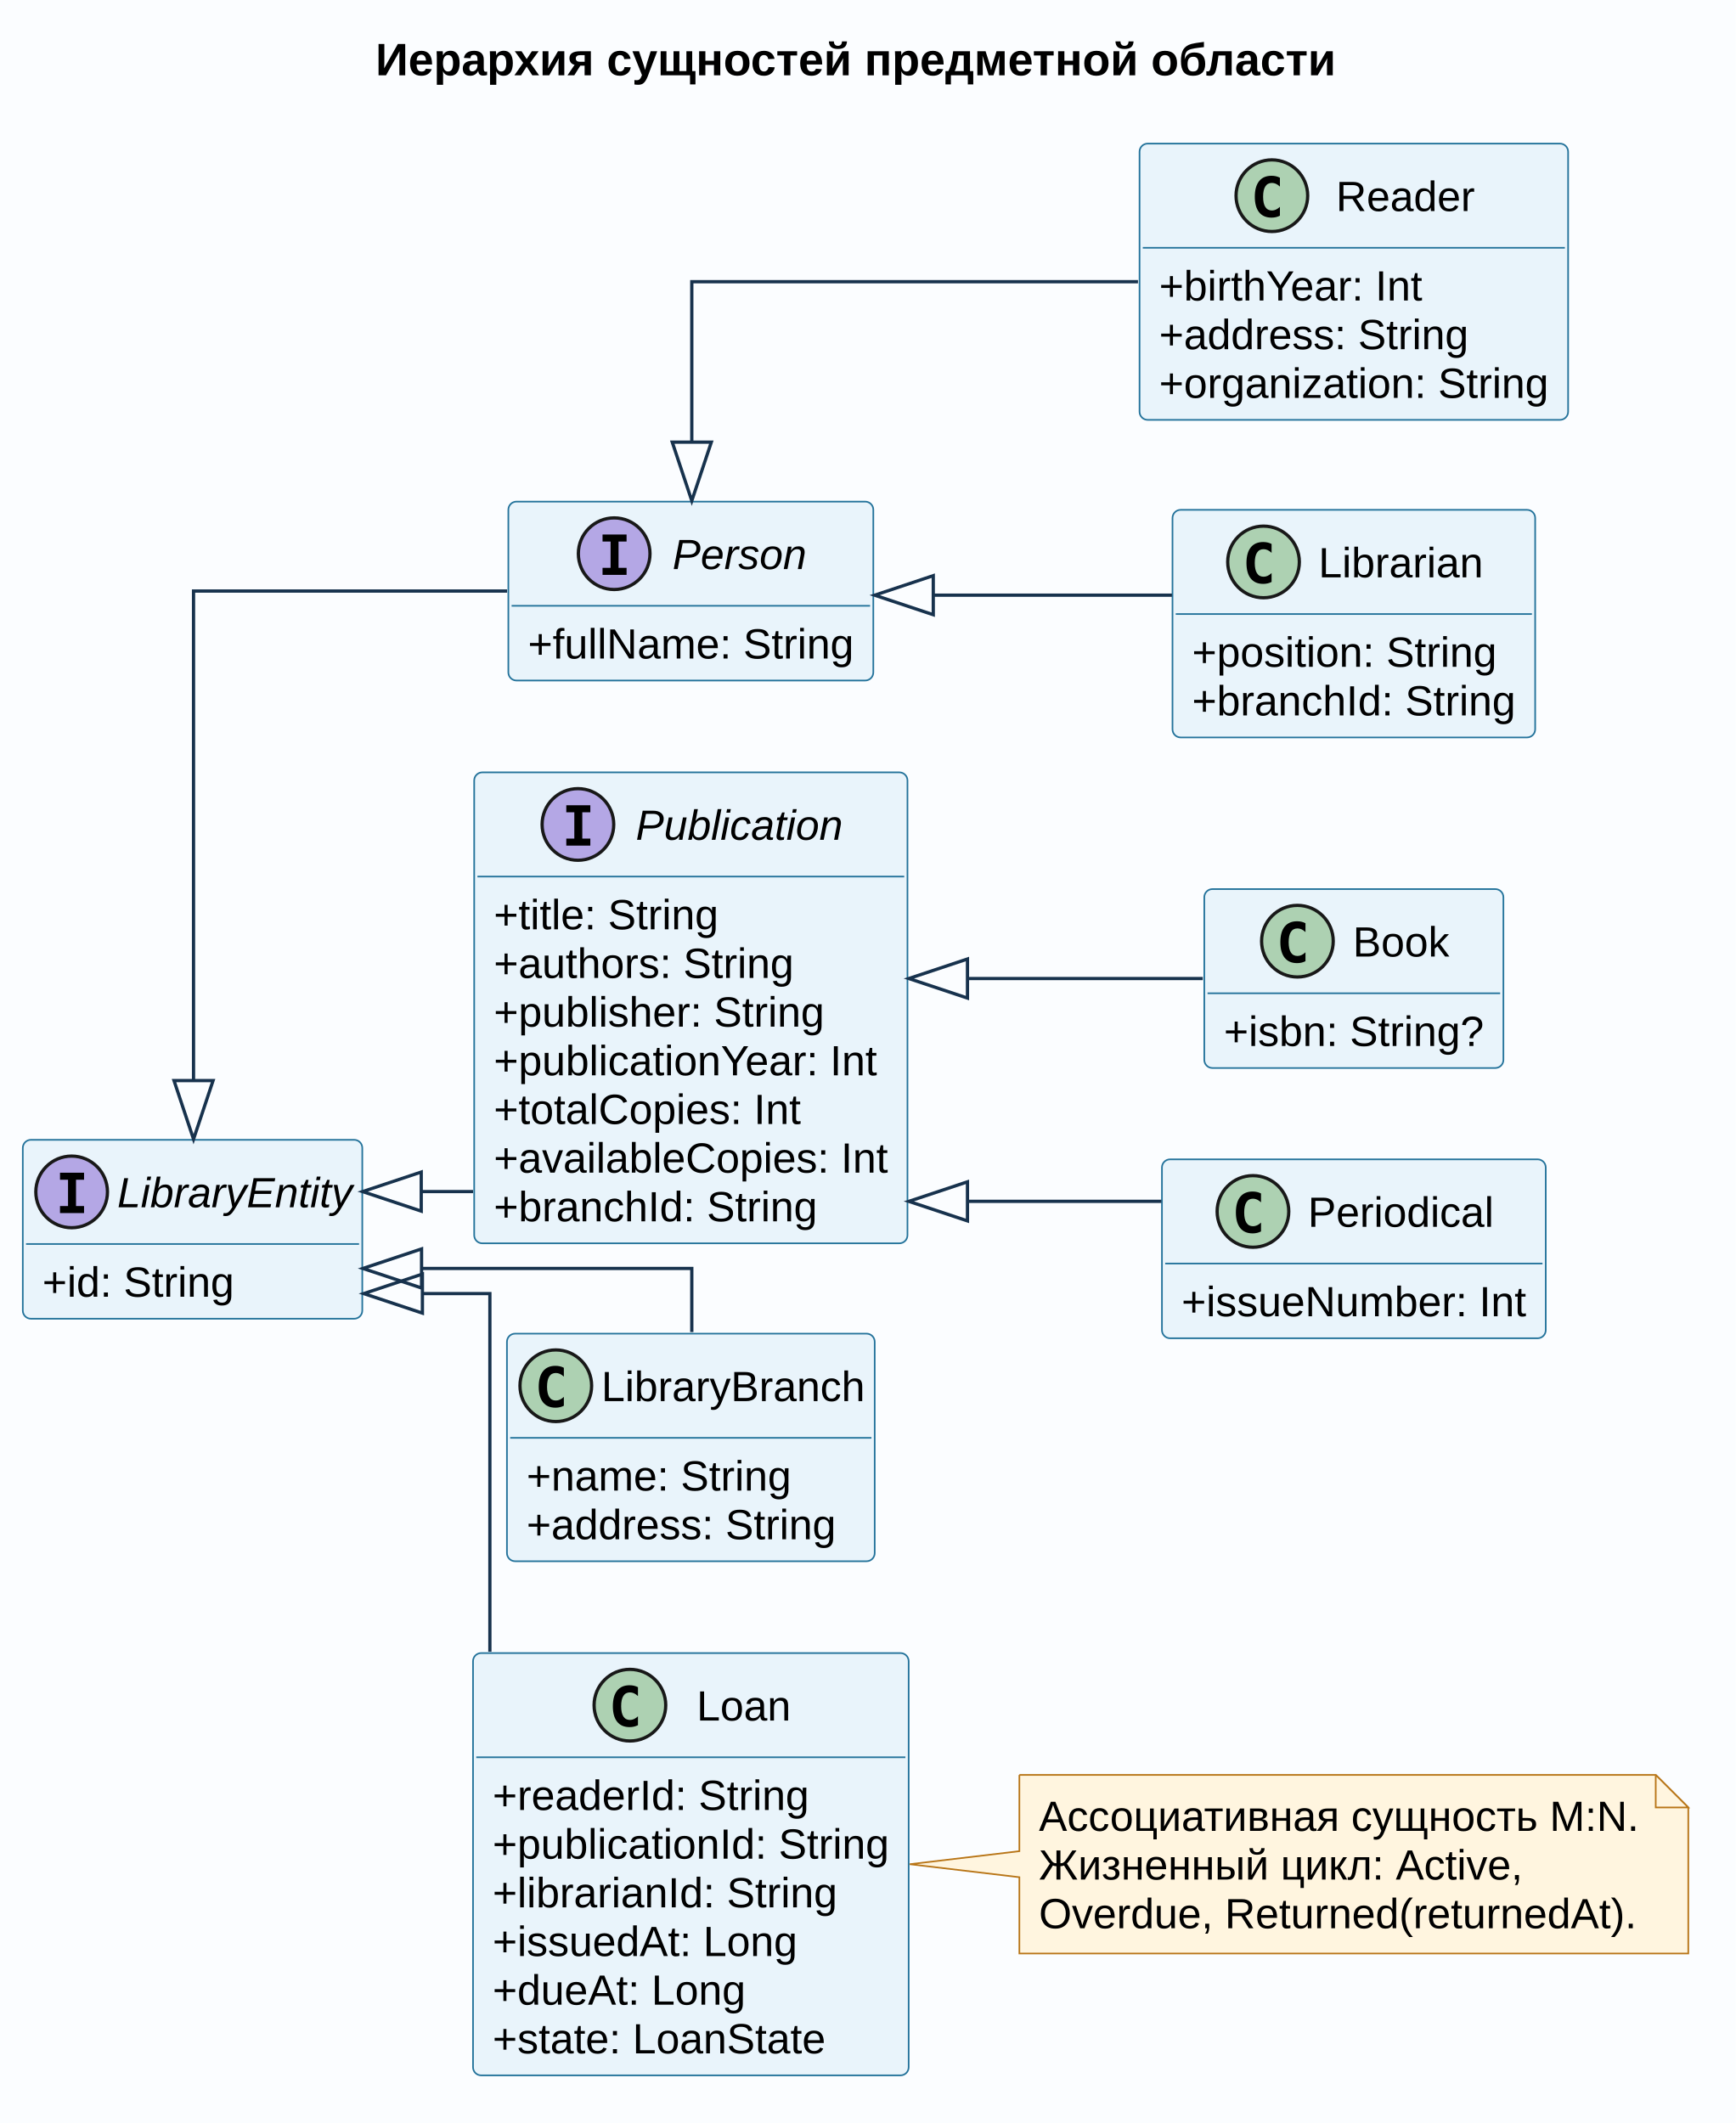
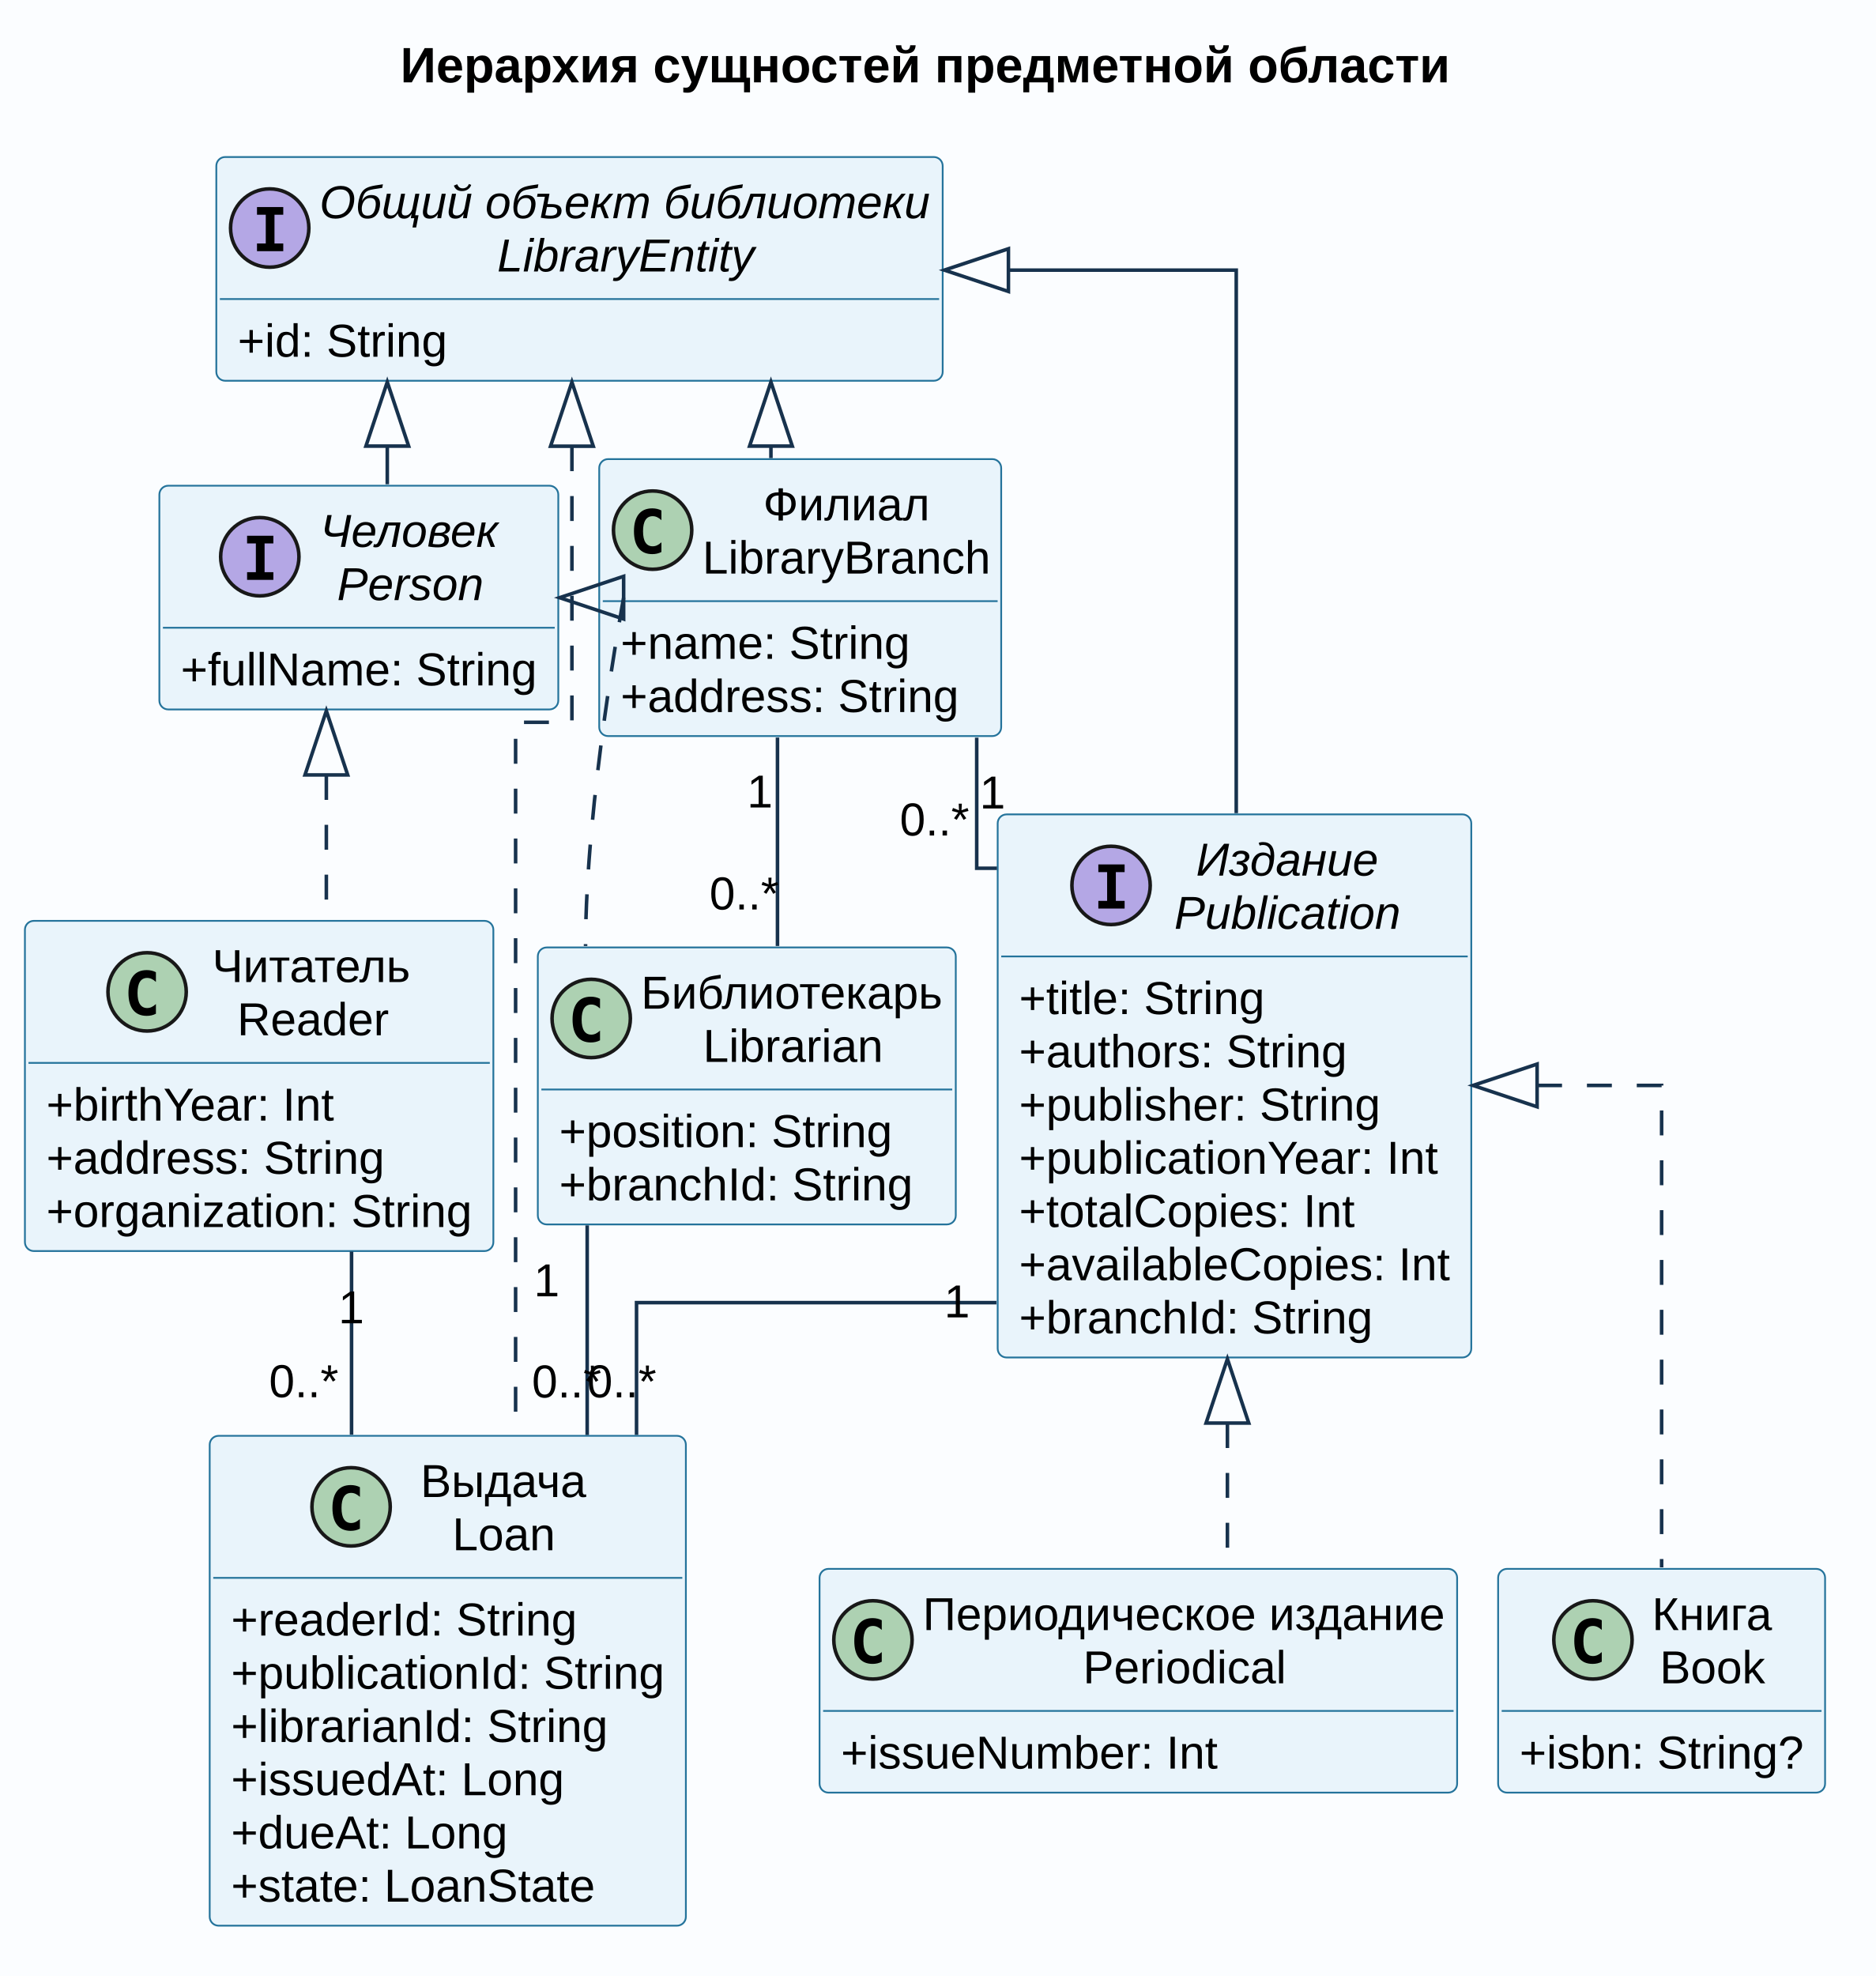
- <svg xmlns="http://www.w3.org/2000/svg" version="1.1" data-diagram-type="CLASS" style="width:533px;height:652px;background:#FBFDFF;" width="533px" height="652px" viewBox="0 0 533 652" zoomAndPan="magnify" preserveAspectRatio="none" contentStyleType="text/css">
+ <svg xmlns="http://www.w3.org/2000/svg" version="1.1" data-diagram-type="CLASS" style="width:527px;height:555px;background:#FBFDFF;" width="527px" height="555px" viewBox="0 0 527 555" zoomAndPan="magnify" preserveAspectRatio="none" contentStyleType="text/css">
  <defs />
  <g font-family="sans-serif" lengthAdjust="spacing">
-     <rect x="0" y="0" width="533" height="652" fill="#FBFDFF" style="stroke:none;" />
+     <rect x="0" y="0" width="527" height="555" fill="#FBFDFF" style="stroke:none;" />
    <g class="title" data-source-line="21">
-       <text x="115.304" y="23.132" fill="#000" font-size="14" textLength="295.818" font-weight="700" font-family="Arial">Иерархия сущностей предметной области</text>
+       <text x="112.453" y="23.132" fill="#000" font-size="14" textLength="295.818" font-weight="700" font-family="Arial">Иерархия сущностей предметной области</text>
    </g>
    <g class="entity" data-qualified-name="LibraryEntity" id="ent0001" data-source-line="23">
-       <rect x="7" y="350.049" width="104.249" height="54.949" fill="#E9F4FB" style="stroke:#24739B;stroke-width:0.5;" rx="2.5" ry="2.5" />
-       <ellipse cx="22" cy="366.049" rx="11" ry="11" fill="#B4A7E5" style="stroke:#181818;stroke-width:1;" />
-       <path d="M18.428,362.314 L18.428,360.156 L25.807,360.156 L25.807,362.314 L23.342,362.314 L23.342,370.39 L25.807,370.39 L25.807,372.549 L18.428,372.549 L18.428,370.39 L20.893,370.39 L20.893,362.314 Z " fill="#000" />
-       <text x="36" y="370.768" fill="#000" font-size="13" textLength="72.249" font-style="italic" font-family="Arial">LibraryEntity</text>
-       <line x1="8" y1="382.049" x2="110.249" y2="382.049" style="stroke:#24739B;stroke-width:0.5;" />
-       <text x="13" y="398.242" fill="#000" font-size="13" textLength="58.894" font-family="Arial">+id: String</text>
+       <rect x="60.77" y="44.099" width="204.06" height="62.846" fill="#E9F4FB" style="stroke:#24739B;stroke-width:0.5;" rx="2.5" ry="2.5" />
+       <ellipse cx="75.77" cy="64.047" rx="11" ry="11" fill="#B4A7E5" style="stroke:#181818;stroke-width:1;" />
+       <path d="M72.198,60.313 L72.198,58.154 L79.577,58.154 L79.577,60.313 L77.112,60.313 L77.112,68.389 L79.577,68.389 L79.577,70.547 L72.198,70.547 L72.198,68.389 L74.663,68.389 L74.663,60.313 Z " fill="#000" />
+       <text x="89.77" y="61.292" fill="#000" font-size="13" textLength="172.06" font-style="italic" font-family="Arial">Общий объект библиотеки</text>
+       <text x="139.675" y="76.241" fill="#000" font-size="13" textLength="72.249" font-style="italic" font-family="Arial">LibraryEntity</text>
+       <line x1="61.77" y1="83.996" x2="263.83" y2="83.996" style="stroke:#24739B;stroke-width:0.5;" />
+       <text x="66.77" y="100.19" fill="#000" font-size="13" textLength="58.894" font-family="Arial">+id: String</text>
    </g>
    <g class="entity" data-qualified-name="Person" id="ent0002" data-source-line="26">
-       <rect x="156.1" y="154.049" width="112.071" height="54.949" fill="#E9F4FB" style="stroke:#24739B;stroke-width:0.5;" rx="2.5" ry="2.5" />
-       <ellipse cx="188.596" cy="170.049" rx="11" ry="11" fill="#B4A7E5" style="stroke:#181818;stroke-width:1;" />
-       <path d="M185.024,166.314 L185.024,164.156 L192.404,164.156 L192.404,166.314 L189.938,166.314 L189.938,174.39 L192.404,174.39 L192.404,176.549 L185.024,176.549 L185.024,174.39 L187.489,174.39 L187.489,166.314 Z " fill="#000" />
-       <text x="206.484" y="174.768" fill="#000" font-size="13" textLength="41.19" font-style="italic" font-family="Arial">Person</text>
-       <line x1="157.1" y1="186.049" x2="267.171" y2="186.049" style="stroke:#24739B;stroke-width:0.5;" />
-       <text x="162.1" y="202.242" fill="#000" font-size="13" textLength="100.071" font-family="Arial">+fullName: String</text>
+       <rect x="44.77" y="136.419" width="112.071" height="62.846" fill="#E9F4FB" style="stroke:#24739B;stroke-width:0.5;" rx="2.5" ry="2.5" />
+       <ellipse cx="72.987" cy="156.367" rx="11" ry="11" fill="#B4A7E5" style="stroke:#181818;stroke-width:1;" />
+       <path d="M69.415,152.633 L69.415,150.474 L76.795,150.474 L76.795,152.633 L74.329,152.633 L74.329,160.709 L76.795,160.709 L76.795,162.867 L69.415,162.867 L69.415,160.709 L71.88,160.709 L71.88,152.633 Z " fill="#000" />
+       <text x="89.925" y="153.612" fill="#000" font-size="13" textLength="50.699" font-style="italic" font-family="Arial">Человек</text>
+       <text x="94.679" y="168.561" fill="#000" font-size="13" textLength="41.19" font-style="italic" font-family="Arial">Person</text>
+       <line x1="45.77" y1="176.316" x2="155.841" y2="176.316" style="stroke:#24739B;stroke-width:0.5;" />
+       <text x="50.77" y="192.51" fill="#000" font-size="13" textLength="100.071" font-family="Arial">+fullName: String</text>
    </g>
    <g class="entity" data-qualified-name="Publication" id="ent0003" data-source-line="29">
-       <rect x="145.61" y="237.199" width="133.05" height="144.641" fill="#E9F4FB" style="stroke:#24739B;stroke-width:0.5;" rx="2.5" ry="2.5" />
-       <ellipse cx="177.464" cy="253.199" rx="11" ry="11" fill="#B4A7E5" style="stroke:#181818;stroke-width:1;" />
-       <path d="M173.891,249.464 L173.891,247.306 L181.271,247.306 L181.271,249.464 L178.805,249.464 L178.805,257.54 L181.271,257.54 L181.271,259.699 L173.891,259.699 L173.891,257.54 L176.357,257.54 L176.357,249.464 Z " fill="#000" />
-       <text x="195.209" y="257.918" fill="#000" font-size="13" textLength="63.597" font-style="italic" font-family="Arial">Publication</text>
-       <line x1="146.61" y1="269.199" x2="277.66" y2="269.199" style="stroke:#24739B;stroke-width:0.5;" />
-       <text x="151.61" y="285.392" fill="#000" font-size="13" textLength="69.005" font-family="Arial">+title: String</text>
-       <text x="151.61" y="300.341" fill="#000" font-size="13" textLength="92.136" font-family="Arial">+authors: String</text>
-       <text x="151.61" y="315.29" fill="#000" font-size="13" textLength="101.531" font-family="Arial">+publisher: String</text>
-       <text x="151.61" y="330.239" fill="#000" font-size="13" textLength="118.885" font-family="Arial">+publicationYear: Int</text>
-       <text x="151.61" y="345.187" fill="#000" font-size="13" textLength="94.307" font-family="Arial">+totalCopies: Int</text>
-       <text x="151.61" y="360.136" fill="#000" font-size="13" textLength="121.05" font-family="Arial">+availableCopies: Int</text>
-       <text x="151.61" y="375.085" fill="#000" font-size="13" textLength="99.366" font-family="Arial">+branchId: String</text>
+       <rect x="280.28" y="228.739" width="133.05" height="152.539" fill="#E9F4FB" style="stroke:#24739B;stroke-width:0.5;" rx="2.5" ry="2.5" />
+       <ellipse cx="312.134" cy="248.687" rx="11" ry="11" fill="#B4A7E5" style="stroke:#181818;stroke-width:1;" />
+       <path d="M308.561,244.953 L308.561,242.794 L315.941,242.794 L315.941,244.953 L313.475,244.953 L313.475,253.029 L315.941,253.029 L315.941,255.187 L308.561,255.187 L308.561,253.029 L311.027,253.029 L311.027,244.953 Z " fill="#000" />
+       <text x="335.992" y="245.932" fill="#000" font-size="13" textLength="51.372" font-style="italic" font-family="Arial">Издание</text>
+       <text x="329.879" y="260.881" fill="#000" font-size="13" textLength="63.597" font-style="italic" font-family="Arial">Publication</text>
+       <line x1="281.28" y1="268.636" x2="412.33" y2="268.636" style="stroke:#24739B;stroke-width:0.5;" />
+       <text x="286.28" y="284.83" fill="#000" font-size="13" textLength="69.005" font-family="Arial">+title: String</text>
+       <text x="286.28" y="299.779" fill="#000" font-size="13" textLength="92.136" font-family="Arial">+authors: String</text>
+       <text x="286.28" y="314.727" fill="#000" font-size="13" textLength="101.531" font-family="Arial">+publisher: String</text>
+       <text x="286.28" y="329.676" fill="#000" font-size="13" textLength="118.885" font-family="Arial">+publicationYear: Int</text>
+       <text x="286.28" y="344.625" fill="#000" font-size="13" textLength="94.307" font-family="Arial">+totalCopies: Int</text>
+       <text x="286.28" y="359.574" fill="#000" font-size="13" textLength="121.05" font-family="Arial">+availableCopies: Int</text>
+       <text x="286.28" y="374.522" fill="#000" font-size="13" textLength="99.366" font-family="Arial">+branchId: String</text>
    </g>
    <g class="entity" data-qualified-name="Reader" id="ent0004" data-source-line="38">
-       <rect x="349.92" y="44.099" width="131.603" height="84.846" fill="#E9F4FB" style="stroke:#24739B;stroke-width:0.5;" rx="2.5" ry="2.5" />
-       <ellipse cx="390.554" cy="60.099" rx="11" ry="11" fill="#ADD1B2" style="stroke:#181818;stroke-width:1;" />
-       <path d="M393.028,66.242 Q392.446,66.541 391.807,66.69 Q391.168,66.839 390.463,66.839 Q387.956,66.839 386.636,65.188 Q385.316,63.536 385.316,60.415 Q385.316,57.285 386.636,55.633 Q387.956,53.981 390.463,53.981 Q391.168,53.981 391.816,54.131 Q392.463,54.28 393.028,54.579 L393.028,57.302 Q392.397,56.721 391.803,56.451 Q391.21,56.181 390.579,56.181 Q389.234,56.181 388.549,57.248 Q387.864,58.314 387.864,60.415 Q387.864,62.506 388.549,63.573 Q389.234,64.64 390.579,64.64 Q391.21,64.64 391.803,64.37 Q392.397,64.1 393.028,63.519 Z " fill="#000" />
-       <text x="410.251" y="64.818" fill="#000" font-size="13" textLength="42.637" font-family="Arial">Reader</text>
-       <line x1="350.92" y1="76.099" x2="480.523" y2="76.099" style="stroke:#24739B;stroke-width:0.5;" />
-       <text x="355.92" y="92.292" fill="#000" font-size="13" textLength="82.018" font-family="Arial">+birthYear: Int</text>
-       <text x="355.92" y="107.241" fill="#000" font-size="13" textLength="95.024" font-family="Arial">+address: String</text>
-       <text x="355.92" y="122.19" fill="#000" font-size="13" textLength="119.603" font-family="Arial">+organization: String</text>
+       <rect x="7" y="258.639" width="131.603" height="92.744" fill="#E9F4FB" style="stroke:#24739B;stroke-width:0.5;" rx="2.5" ry="2.5" />
+       <ellipse cx="41.327" cy="278.587" rx="11" ry="11" fill="#ADD1B2" style="stroke:#181818;stroke-width:1;" />
+       <path d="M43.801,284.73 Q43.219,285.029 42.58,285.179 Q41.941,285.328 41.236,285.328 Q38.729,285.328 37.409,283.676 Q36.089,282.024 36.089,278.903 Q36.089,275.774 37.409,274.122 Q38.729,272.47 41.236,272.47 Q41.941,272.47 42.589,272.62 Q43.236,272.769 43.801,273.068 L43.801,275.79 Q43.17,275.209 42.576,274.94 Q41.983,274.67 41.352,274.67 Q40.007,274.67 39.322,275.737 Q38.637,276.803 38.637,278.903 Q38.637,280.995 39.322,282.062 Q40.007,283.128 41.352,283.128 Q41.983,283.128 42.576,282.859 Q43.17,282.589 43.801,282.008 Z " fill="#000" />
+       <text x="59.622" y="275.832" fill="#000" font-size="13" textLength="56.653" font-family="Arial">Читатель</text>
+       <text x="66.63" y="290.781" fill="#000" font-size="13" textLength="42.637" font-family="Arial">Reader</text>
+       <line x1="8" y1="298.536" x2="137.603" y2="298.536" style="stroke:#24739B;stroke-width:0.5;" />
+       <text x="13" y="314.73" fill="#000" font-size="13" textLength="82.018" font-family="Arial">+birthYear: Int</text>
+       <text x="13" y="329.679" fill="#000" font-size="13" textLength="95.024" font-family="Arial">+address: String</text>
+       <text x="13" y="344.627" fill="#000" font-size="13" textLength="119.603" font-family="Arial">+organization: String</text>
    </g>
    <g class="entity" data-qualified-name="Librarian" id="ent0005" data-source-line="43">
-       <rect x="360.04" y="156.579" width="111.366" height="69.897" fill="#E9F4FB" style="stroke:#24739B;stroke-width:0.5;" rx="2.5" ry="2.5" />
-       <ellipse cx="387.992" cy="172.579" rx="11" ry="11" fill="#ADD1B2" style="stroke:#181818;stroke-width:1;" />
-       <path d="M390.465,178.722 Q389.884,179.021 389.245,179.17 Q388.606,179.319 387.9,179.319 Q385.393,179.319 384.073,177.667 Q382.754,176.016 382.754,172.895 Q382.754,169.765 384.073,168.113 Q385.393,166.461 387.9,166.461 Q388.606,166.461 389.253,166.611 Q389.9,166.76 390.465,167.059 L390.465,169.782 Q389.834,169.201 389.241,168.931 Q388.647,168.661 388.016,168.661 Q386.671,168.661 385.987,169.728 Q385.302,170.794 385.302,172.895 Q385.302,174.986 385.987,176.053 Q386.671,177.12 388.016,177.12 Q388.647,177.12 389.241,176.85 Q389.834,176.58 390.465,175.999 Z " fill="#000" />
-       <text x="404.87" y="177.298" fill="#000" font-size="13" textLength="50.584" font-family="Arial">Librarian</text>
-       <line x1="361.04" y1="188.579" x2="470.406" y2="188.579" style="stroke:#24739B;stroke-width:0.5;" />
-       <text x="366.04" y="204.772" fill="#000" font-size="13" textLength="93.583" font-family="Arial">+position: String</text>
-       <text x="366.04" y="219.721" fill="#000" font-size="13" textLength="99.366" font-family="Arial">+branchId: String</text>
+       <rect x="151.09" y="266.109" width="117.42" height="77.795" fill="#E9F4FB" style="stroke:#24739B;stroke-width:0.5;" rx="2.5" ry="2.5" />
+       <ellipse cx="166.09" cy="286.057" rx="11" ry="11" fill="#ADD1B2" style="stroke:#181818;stroke-width:1;" />
+       <path d="M168.563,292.2 Q167.982,292.499 167.343,292.649 Q166.704,292.798 165.998,292.798 Q163.491,292.798 162.172,291.146 Q160.852,289.494 160.852,286.373 Q160.852,283.244 162.172,281.592 Q163.491,279.94 165.998,279.94 Q166.704,279.94 167.351,280.09 Q167.999,280.239 168.563,280.538 L168.563,283.26 Q167.932,282.679 167.339,282.41 Q166.745,282.14 166.114,282.14 Q164.77,282.14 164.085,283.207 Q163.4,284.273 163.4,286.373 Q163.4,288.465 164.085,289.532 Q164.77,290.598 166.114,290.598 Q166.745,290.598 167.339,290.329 Q167.932,290.059 168.563,289.478 Z " fill="#000" />
+       <text x="180.09" y="283.302" fill="#000" font-size="13" textLength="85.42" font-family="Arial">Библиотекарь</text>
+       <text x="197.508" y="298.251" fill="#000" font-size="13" textLength="50.584" font-family="Arial">Librarian</text>
+       <line x1="152.09" y1="306.006" x2="267.51" y2="306.006" style="stroke:#24739B;stroke-width:0.5;" />
+       <text x="157.09" y="322.2" fill="#000" font-size="13" textLength="93.583" font-family="Arial">+position: String</text>
+       <text x="157.09" y="337.149" fill="#000" font-size="13" textLength="99.366" font-family="Arial">+branchId: String</text>
    </g>
    <g class="entity" data-qualified-name="LibraryBranch" id="ent0006" data-source-line="47">
-       <rect x="155.67" y="409.579" width="112.926" height="69.897" fill="#E9F4FB" style="stroke:#24739B;stroke-width:0.5;" rx="2.5" ry="2.5" />
-       <ellipse cx="170.67" cy="425.579" rx="11" ry="11" fill="#ADD1B2" style="stroke:#181818;stroke-width:1;" />
-       <path d="M173.143,431.722 Q172.562,432.021 171.923,432.17 Q171.284,432.319 170.578,432.319 Q168.071,432.319 166.752,430.668 Q165.432,429.016 165.432,425.895 Q165.432,422.765 166.752,421.113 Q168.071,419.461 170.578,419.461 Q171.284,419.461 171.931,419.611 Q172.579,419.76 173.143,420.059 L173.143,422.782 Q172.512,422.201 171.919,421.931 Q171.325,421.661 170.694,421.661 Q169.35,421.661 168.665,422.728 Q167.98,423.794 167.98,425.895 Q167.98,427.986 168.665,429.053 Q169.35,430.12 170.694,430.12 Q171.325,430.12 171.919,429.85 Q172.512,429.58 173.143,428.999 Z " fill="#000" />
-       <text x="184.67" y="430.298" fill="#000" font-size="13" textLength="80.926" font-family="Arial">LibraryBranch</text>
-       <line x1="156.67" y1="441.579" x2="267.596" y2="441.579" style="stroke:#24739B;stroke-width:0.5;" />
-       <text x="161.67" y="457.772" fill="#000" font-size="13" textLength="81.294" font-family="Arial">+name: String</text>
-       <text x="161.67" y="472.721" fill="#000" font-size="13" textLength="95.024" font-family="Arial">+address: String</text>
+       <rect x="168.34" y="128.949" width="112.926" height="77.795" fill="#E9F4FB" style="stroke:#24739B;stroke-width:0.5;" rx="2.5" ry="2.5" />
+       <ellipse cx="183.34" cy="148.897" rx="11" ry="11" fill="#ADD1B2" style="stroke:#181818;stroke-width:1;" />
+       <path d="M185.813,155.04 Q185.232,155.339 184.593,155.489 Q183.954,155.638 183.248,155.638 Q180.741,155.638 179.422,153.986 Q178.102,152.334 178.102,149.213 Q178.102,146.084 179.422,144.432 Q180.741,142.78 183.248,142.78 Q183.954,142.78 184.601,142.93 Q185.249,143.079 185.813,143.378 L185.813,146.1 Q185.182,145.519 184.589,145.25 Q183.995,144.98 183.364,144.98 Q182.02,144.98 181.335,146.047 Q180.65,147.113 180.65,149.213 Q180.65,151.305 181.335,152.372 Q182.02,153.438 183.364,153.438 Q183.995,153.438 184.589,153.169 Q185.182,152.899 185.813,152.318 Z " fill="#000" />
+       <text x="214.399" y="146.142" fill="#000" font-size="13" textLength="46.808" font-family="Arial">Филиал</text>
+       <text x="197.34" y="161.091" fill="#000" font-size="13" textLength="80.926" font-family="Arial">LibraryBranch</text>
+       <line x1="169.34" y1="168.846" x2="280.266" y2="168.846" style="stroke:#24739B;stroke-width:0.5;" />
+       <text x="174.34" y="185.04" fill="#000" font-size="13" textLength="81.294" font-family="Arial">+name: String</text>
+       <text x="174.34" y="199.989" fill="#000" font-size="13" textLength="95.024" font-family="Arial">+address: String</text>
    </g>
    <g class="entity" data-qualified-name="Book" id="ent0007" data-source-line="51">
-       <rect x="369.8" y="273.049" width="91.854" height="54.949" fill="#E9F4FB" style="stroke:#24739B;stroke-width:0.5;" rx="2.5" ry="2.5" />
-       <ellipse cx="398.4" cy="289.049" rx="11" ry="11" fill="#ADD1B2" style="stroke:#181818;stroke-width:1;" />
-       <path d="M400.873,295.192 Q400.292,295.491 399.653,295.64 Q399.014,295.789 398.308,295.789 Q395.802,295.789 394.482,294.138 Q393.162,292.486 393.162,289.365 Q393.162,286.235 394.482,284.583 Q395.802,282.931 398.308,282.931 Q399.014,282.931 399.661,283.081 Q400.309,283.23 400.873,283.529 L400.873,286.252 Q400.242,285.671 399.649,285.401 Q399.055,285.131 398.425,285.131 Q397.08,285.131 396.395,286.198 Q395.71,287.264 395.71,289.365 Q395.71,291.456 396.395,292.523 Q397.08,293.59 398.425,293.59 Q399.055,293.59 399.649,293.32 Q400.242,293.05 400.873,292.469 Z " fill="#000" />
-       <text x="415.422" y="293.768" fill="#000" font-size="13" textLength="29.631" font-family="Arial">Book</text>
-       <line x1="370.8" y1="305.049" x2="460.654" y2="305.049" style="stroke:#24739B;stroke-width:0.5;" />
-       <text x="375.8" y="321.242" fill="#000" font-size="13" textLength="79.854" font-family="Arial">+isbn: String?</text>
+       <rect x="420.87" y="440.649" width="91.854" height="62.846" fill="#E9F4FB" style="stroke:#24739B;stroke-width:0.5;" rx="2.5" ry="2.5" />
+       <ellipse cx="447.511" cy="460.597" rx="11" ry="11" fill="#ADD1B2" style="stroke:#181818;stroke-width:1;" />
+       <path d="M449.984,466.74 Q449.403,467.039 448.764,467.189 Q448.124,467.338 447.419,467.338 Q444.912,467.338 443.592,465.686 Q442.272,464.034 442.272,460.913 Q442.272,457.784 443.592,456.132 Q444.912,454.48 447.419,454.48 Q448.124,454.48 448.772,454.63 Q449.419,454.779 449.984,455.078 L449.984,457.8 Q449.353,457.219 448.759,456.95 Q448.166,456.68 447.535,456.68 Q446.19,456.68 445.506,457.747 Q444.821,458.813 444.821,460.913 Q444.821,463.005 445.506,464.072 Q446.19,465.138 447.535,465.138 Q448.166,465.138 448.759,464.869 Q449.353,464.599 449.984,464.018 Z " fill="#000" />
+       <text x="464.097" y="457.842" fill="#000" font-size="13" textLength="33.985" font-family="Arial">Книга</text>
+       <text x="466.275" y="472.791" fill="#000" font-size="13" textLength="29.631" font-family="Arial">Book</text>
+       <line x1="421.87" y1="480.546" x2="511.724" y2="480.546" style="stroke:#24739B;stroke-width:0.5;" />
+       <text x="426.87" y="496.74" fill="#000" font-size="13" textLength="79.854" font-family="Arial">+isbn: String?</text>
    </g>
    <g class="entity" data-qualified-name="Periodical" id="ent0008" data-source-line="54">
-       <rect x="356.8" y="356.049" width="117.854" height="54.949" fill="#E9F4FB" style="stroke:#24739B;stroke-width:0.5;" rx="2.5" ry="2.5" />
-       <ellipse cx="384.746" cy="372.049" rx="11" ry="11" fill="#ADD1B2" style="stroke:#181818;stroke-width:1;" />
-       <path d="M387.219,378.192 Q386.638,378.491 385.999,378.64 Q385.36,378.789 384.654,378.789 Q382.147,378.789 380.828,377.138 Q379.508,375.486 379.508,372.365 Q379.508,369.235 380.828,367.583 Q382.147,365.931 384.654,365.931 Q385.36,365.931 386.007,366.081 Q386.655,366.23 387.219,366.529 L387.219,369.252 Q386.588,368.671 385.995,368.401 Q385.401,368.131 384.77,368.131 Q383.426,368.131 382.741,369.198 Q382.056,370.264 382.056,372.365 Q382.056,374.456 382.741,375.523 Q383.426,376.59 384.77,376.59 Q385.401,376.59 385.995,376.32 Q386.588,376.05 387.219,375.469 Z " fill="#000" />
-       <text x="401.623" y="376.768" fill="#000" font-size="13" textLength="57.084" font-family="Arial">Periodical</text>
-       <line x1="357.8" y1="388.049" x2="473.654" y2="388.049" style="stroke:#24739B;stroke-width:0.5;" />
-       <text x="362.8" y="404.242" fill="#000" font-size="13" textLength="105.854" font-family="Arial">+issueNumber: Int</text>
+       <rect x="230.24" y="440.649" width="179.113" height="62.846" fill="#E9F4FB" style="stroke:#24739B;stroke-width:0.5;" rx="2.5" ry="2.5" />
+       <ellipse cx="245.24" cy="460.597" rx="11" ry="11" fill="#ADD1B2" style="stroke:#181818;stroke-width:1;" />
+       <path d="M247.713,466.74 Q247.132,467.039 246.493,467.189 Q245.854,467.338 245.148,467.338 Q242.641,467.338 241.322,465.686 Q240.002,464.034 240.002,460.913 Q240.002,457.784 241.322,456.132 Q242.641,454.48 245.148,454.48 Q245.854,454.48 246.501,454.63 Q247.149,454.779 247.713,455.078 L247.713,457.8 Q247.082,457.219 246.489,456.95 Q245.895,456.68 245.264,456.68 Q243.92,456.68 243.235,457.747 Q242.55,458.813 242.55,460.913 Q242.55,463.005 243.235,464.072 Q243.92,465.138 245.264,465.138 Q245.895,465.138 246.489,464.869 Q247.082,464.599 247.713,464.018 Z " fill="#000" />
+       <text x="259.24" y="457.842" fill="#000" font-size="13" textLength="147.113" font-family="Arial">Периодическое издание</text>
+       <text x="304.254" y="472.791" fill="#000" font-size="13" textLength="57.084" font-family="Arial">Periodical</text>
+       <line x1="231.24" y1="480.546" x2="408.353" y2="480.546" style="stroke:#24739B;stroke-width:0.5;" />
+       <text x="236.24" y="496.74" fill="#000" font-size="13" textLength="105.854" font-family="Arial">+issueNumber: Int</text>
    </g>
    <g class="entity" data-qualified-name="Loan" id="ent0009" data-source-line="57">
-       <rect x="145.25" y="507.679" width="133.773" height="129.692" fill="#E9F4FB" style="stroke:#24739B;stroke-width:0.5;" rx="2.5" ry="2.5" />
-       <ellipse cx="193.427" cy="523.679" rx="11" ry="11" fill="#ADD1B2" style="stroke:#181818;stroke-width:1;" />
-       <path d="M195.9,529.822 Q195.319,530.121 194.68,530.27 Q194.041,530.419 193.335,530.419 Q190.828,530.419 189.508,528.767 Q188.188,527.116 188.188,523.995 Q188.188,520.865 189.508,519.213 Q190.828,517.561 193.335,517.561 Q194.041,517.561 194.688,517.711 Q195.335,517.86 195.9,518.159 L195.9,520.882 Q195.269,520.301 194.676,520.031 Q194.082,519.761 193.451,519.761 Q192.106,519.761 191.422,520.828 Q190.737,521.894 190.737,523.995 Q190.737,526.086 191.422,527.153 Q192.106,528.22 193.451,528.22 Q194.082,528.22 194.676,527.95 Q195.269,527.68 195.9,527.099 Z " fill="#000" />
-       <text x="213.927" y="528.398" fill="#000" font-size="13" textLength="28.92" font-family="Arial">Loan</text>
-       <line x1="146.25" y1="539.679" x2="278.023" y2="539.679" style="stroke:#24739B;stroke-width:0.5;" />
-       <text x="151.25" y="555.872" fill="#000" font-size="13" textLength="97.195" font-family="Arial">+readerId: String</text>
-       <text x="151.25" y="570.821" fill="#000" font-size="13" textLength="121.773" font-family="Arial">+publicationId: String</text>
-       <text x="151.25" y="585.77" fill="#000" font-size="13" textLength="105.86" font-family="Arial">+librarianId: String</text>
-       <text x="151.25" y="600.719" fill="#000" font-size="13" textLength="93.596" font-family="Arial">+issuedAt: Long</text>
-       <text x="151.25" y="615.667" fill="#000" font-size="13" textLength="77.708" font-family="Arial">+dueAt: Long</text>
-       <text x="151.25" y="630.616" fill="#000" font-size="13" textLength="102.273" font-family="Arial">+state: LoanState</text>
-     </g>
-     <g class="entity" data-qualified-name="GMN18" id="ent0019" data-source-line="76">
-       <path d="M313.02,545.099 L313.02,568.519 L279.36,572.519 L313.02,576.519 L313.02,599.945 A0,0 0 0 0 313.02,599.945 L518.426,599.945 A0,0 0 0 0 518.426,599.945 L518.426,555.099 L508.426,545.099 L313.02,545.099 A0,0 0 0 0 313.02,545.099" style="stroke:#B87517;stroke-width:0.5;" fill="#FFF5DF" />
-       <path d="M508.426,545.099 L508.426,555.099 L518.426,555.099 L508.426,545.099" style="stroke:#B87517;stroke-width:0.5;" fill="#FFF5DF" />
-       <text x="319.02" y="562.292" fill="#000" font-size="13" textLength="184.406" font-family="Arial">Ассоциативная сущность M:N.</text>
-       <text x="319.02" y="577.241" fill="#000" font-size="13" textLength="148.427" font-family="Arial">Жизненный цикл: Active,</text>
-       <text x="319.02" y="592.19" fill="#000" font-size="13" textLength="183.536" font-family="Arial">Overdue, Returned(returnedAt).</text>
+       <rect x="58.91" y="403.279" width="133.773" height="137.59" fill="#E9F4FB" style="stroke:#24739B;stroke-width:0.5;" rx="2.5" ry="2.5" />
+       <ellipse cx="98.633" cy="423.227" rx="11" ry="11" fill="#ADD1B2" style="stroke:#181818;stroke-width:1;" />
+       <path d="M101.106,429.37 Q100.525,429.669 99.886,429.819 Q99.247,429.968 98.541,429.968 Q96.035,429.968 94.715,428.316 Q93.395,426.664 93.395,423.543 Q93.395,420.414 94.715,418.762 Q96.035,417.11 98.541,417.11 Q99.247,417.11 99.894,417.26 Q100.542,417.409 101.106,417.708 L101.106,420.43 Q100.475,419.849 99.882,419.58 Q99.288,419.31 98.658,419.31 Q97.313,419.31 96.628,420.377 Q95.943,421.443 95.943,423.543 Q95.943,425.635 96.628,426.702 Q97.313,427.768 98.658,427.768 Q99.288,427.768 99.882,427.499 Q100.475,427.229 101.106,426.648 Z " fill="#000" />
+       <text x="118.127" y="420.472" fill="#000" font-size="13" textLength="46.833" font-family="Arial">Выдача</text>
+       <text x="127.084" y="435.421" fill="#000" font-size="13" textLength="28.92" font-family="Arial">Loan</text>
+       <line x1="59.91" y1="443.176" x2="191.683" y2="443.176" style="stroke:#24739B;stroke-width:0.5;" />
+       <text x="64.91" y="459.37" fill="#000" font-size="13" textLength="97.195" font-family="Arial">+readerId: String</text>
+       <text x="64.91" y="474.319" fill="#000" font-size="13" textLength="121.773" font-family="Arial">+publicationId: String</text>
+       <text x="64.91" y="489.267" fill="#000" font-size="13" textLength="105.86" font-family="Arial">+librarianId: String</text>
+       <text x="64.91" y="504.216" fill="#000" font-size="13" textLength="93.596" font-family="Arial">+issuedAt: Long</text>
+       <text x="64.91" y="519.165" fill="#000" font-size="13" textLength="77.708" font-family="Arial">+dueAt: Long</text>
+       <text x="64.91" y="534.114" fill="#000" font-size="13" textLength="102.273" font-family="Arial">+state: LoanState</text>
    </g>
    <g class="link" data-entity-1="ent0001" data-entity-2="ent0002" id="lnk10" data-source-line="66" data-link-type="extension">
-       <path d="M59.43,331.859 C59.43,277.829 59.43,181.519 59.43,181.519 C59.43,181.519 112.21,181.519 155.71,181.519" style="stroke:#17324D;stroke-width:1;" fill="none" id="LibraryEntity-backto-Person" codeLine="66" />
-       <polygon points="59.43,349.859,65.43,331.859,53.43,331.859,59.43,349.859" fill="none" style="stroke:#17324D;stroke-width:1;stroke-linejoin:miter;stroke-miterlimit:10;" />
+       <path d="M108.8,125.299 C108.8,134.579 108.8,126.729 108.8,136.009" style="stroke:#17324D;stroke-width:1;" fill="none" id="LibraryEntity-backto-Person" codeLine="66" />
+       <polygon points="108.8,107.299,102.8,125.299,114.8,125.299,108.8,107.299" fill="none" style="stroke:#17324D;stroke-width:1;stroke-linejoin:miter;stroke-miterlimit:10;" />
    </g>
    <g class="link" data-entity-1="ent0001" data-entity-2="ent0003" id="lnk11" data-source-line="67" data-link-type="extension">
-       <path d="M129.35,365.949 C140.26,365.949 133.91,365.949 145.26,365.949" style="stroke:#17324D;stroke-width:1;" fill="none" id="LibraryEntity-backto-Publication" codeLine="67" />
-       <polygon points="111.35,365.949,129.35,371.949,129.35,359.949,111.35,365.949" fill="none" style="stroke:#17324D;stroke-width:1;stroke-linejoin:miter;stroke-miterlimit:10;" />
+       <path d="M283.3,75.869 C325.76,75.869 347.3,75.869 347.3,75.869 C347.3,75.869 347.3,161.779 347.3,228.389" style="stroke:#17324D;stroke-width:1;" fill="none" id="LibraryEntity-backto-Publication" codeLine="67" />
+       <polygon points="265.3,75.869,283.3,81.869,283.3,69.869,265.3,75.869" fill="none" style="stroke:#17324D;stroke-width:1;stroke-linejoin:miter;stroke-miterlimit:10;" />
    </g>
    <g class="link" data-entity-1="ent0001" data-entity-2="ent0006" id="lnk12" data-source-line="68" data-link-type="extension">
-       <path d="M129.45,389.559 C173.87,389.559 212.43,389.559 212.43,389.559 C212.43,389.559 212.43,398.459 212.43,409.089" style="stroke:#17324D;stroke-width:1;" fill="none" id="LibraryEntity-backto-LibraryBranch" codeLine="68" />
-       <polygon points="111.45,389.559,129.45,395.559,129.45,383.559,111.45,389.559" fill="none" style="stroke:#17324D;stroke-width:1;stroke-linejoin:miter;stroke-miterlimit:10;" />
+       <path d="M216.58,125.299 C216.58,132.179 216.58,121.539 216.58,128.669" style="stroke:#17324D;stroke-width:1;stroke-dasharray:7,7;" fill="none" id="LibraryEntity-backto-LibraryBranch" codeLine="68" />
+       <polygon points="216.58,107.299,210.58,125.299,222.58,125.299,216.58,107.299" fill="none" style="stroke:#17324D;stroke-width:1;stroke-linejoin:miter;stroke-miterlimit:10;" />
    </g>
    <g class="link" data-entity-1="ent0001" data-entity-2="ent0009" id="lnk13" data-source-line="69" data-link-type="extension">
-       <path d="M129.71,397.279 C150,397.279 150.43,397.279 150.43,397.279 C150.43,397.279 150.43,457.449 150.43,507.269" style="stroke:#17324D;stroke-width:1;" fill="none" id="LibraryEntity-backto-Loan" codeLine="69" />
-       <polygon points="111.71,397.279,129.71,403.279,129.71,391.279,111.71,397.279" fill="none" style="stroke:#17324D;stroke-width:1;stroke-linejoin:miter;stroke-miterlimit:10;" />
+       <path d="M160.67,125.329 C160.67,163.049 160.67,202.869 160.67,202.869 C160.67,202.869 144.85,202.869 144.85,202.869 C144.85,202.869 144.85,323.339 144.85,403.099" style="stroke:#17324D;stroke-width:1;stroke-dasharray:7,7;" fill="none" id="LibraryEntity-backto-Loan" codeLine="69" />
+       <polygon points="160.67,107.329,154.67,125.329,166.67,125.329,160.67,107.329" fill="none" style="stroke:#17324D;stroke-width:1;stroke-linejoin:miter;stroke-miterlimit:10;" />
    </g>
    <g class="link" data-entity-1="ent0002" data-entity-2="ent0004" id="lnk14" data-source-line="70" data-link-type="extension">
-       <path d="M212.43,135.789 C212.43,107.749 212.43,86.519 212.43,86.519 C212.43,86.519 290.11,86.519 349.44,86.519" style="stroke:#17324D;stroke-width:1;" fill="none" id="Person-backto-Reader" codeLine="70" />
-       <polygon points="212.43,153.789,218.43,135.789,206.43,135.789,212.43,153.789" fill="none" style="stroke:#17324D;stroke-width:1;stroke-linejoin:miter;stroke-miterlimit:10;" />
+       <path d="M91.68,217.659 C91.68,235.069 91.68,238.969 91.68,258.289" style="stroke:#17324D;stroke-width:1;stroke-dasharray:7,7;" fill="none" id="Person-backto-Reader" codeLine="70" />
+       <polygon points="91.68,199.659,85.68,217.659,97.68,217.659,91.68,199.659" fill="none" style="stroke:#17324D;stroke-width:1;stroke-linejoin:miter;stroke-miterlimit:10;" />
    </g>
    <g class="link" data-entity-1="ent0002" data-entity-2="ent0005" id="lnk15" data-source-line="71" data-link-type="extension">
-       <path d="M286.58,182.789 C315.05,182.789 331.49,182.789 359.88,182.789" style="stroke:#17324D;stroke-width:1;" fill="none" id="Person-backto-Librarian" codeLine="71" />
-       <polygon points="268.58,182.789,286.58,188.789,286.58,176.789,268.58,182.789" fill="none" style="stroke:#17324D;stroke-width:1;stroke-linejoin:miter;stroke-miterlimit:10;" />
+       <path d="M175.2,167.869 C175.2,167.869 164.5,225.189 164.5,265.709" style="stroke:#17324D;stroke-width:1;stroke-dasharray:7,7;" fill="none" id="Person-backto-Librarian" codeLine="71" />
+       <polygon points="157.2,167.869,175.2,173.869,175.2,161.869,157.2,167.869" fill="none" style="stroke:#17324D;stroke-width:1;stroke-linejoin:miter;stroke-miterlimit:10;" />
    </g>
    <g class="link" data-entity-1="ent0003" data-entity-2="ent0007" id="lnk16" data-source-line="72" data-link-type="extension">
-       <path d="M297.08,300.519 C326.63,300.519 342.64,300.519 369.34,300.519" style="stroke:#17324D;stroke-width:1;" fill="none" id="Publication-backto-Book" codeLine="72" />
-       <polygon points="279.08,300.519,297.08,306.519,297.08,294.519,279.08,300.519" fill="none" style="stroke:#17324D;stroke-width:1;stroke-linejoin:miter;stroke-miterlimit:10;" />
+       <path d="M431.82,304.869 C459.31,304.869 466.8,304.869 466.8,304.869 C466.8,304.869 466.8,391.719 466.8,440.229" style="stroke:#17324D;stroke-width:1;stroke-dasharray:7,7;" fill="none" id="Publication-backto-Book" codeLine="72" />
+       <polygon points="413.82,304.869,431.82,310.869,431.82,298.869,413.82,304.869" fill="none" style="stroke:#17324D;stroke-width:1;stroke-linejoin:miter;stroke-miterlimit:10;" />
    </g>
    <g class="link" data-entity-1="ent0003" data-entity-2="ent0008" id="lnk17" data-source-line="73" data-link-type="extension">
-       <path d="M297.08,368.949 C322.11,368.949 332.35,368.949 356.62,368.949" style="stroke:#17324D;stroke-width:1;" fill="none" id="Publication-backto-Periodical" codeLine="73" />
-       <polygon points="279.08,368.949,297.08,374.949,297.08,362.949,279.08,368.949" fill="none" style="stroke:#17324D;stroke-width:1;stroke-linejoin:miter;stroke-miterlimit:10;" />
+       <path d="M344.82,399.699 C344.82,420.459 344.82,423.779 344.82,440.499" style="stroke:#17324D;stroke-width:1;stroke-dasharray:7,7;" fill="none" id="Publication-backto-Periodical" codeLine="73" />
+       <polygon points="344.82,381.699,338.82,399.699,350.82,399.699,344.82,381.699" fill="none" style="stroke:#17324D;stroke-width:1;stroke-linejoin:miter;stroke-miterlimit:10;" />
+     </g>
+     <g class="link" data-entity-1="ent0004" data-entity-2="ent0009" id="lnk18" data-source-line="75" data-link-type="association">
+       <path d="M98.76,351.549 C98.76,367.479 98.76,385.659 98.76,402.979" style="stroke:#17324D;stroke-width:1;" fill="none" id="Reader-Loan" codeLine="75" />
+       <text x="95.076" y="371.676" fill="#000" font-size="13" font-family="Arial">1</text>
+       <text x="75.565" y="392.429" fill="#000" font-size="13" textLength="19.513" font-family="Arial">0..*</text>
+     </g>
+     <g class="link" data-entity-1="ent0003" data-entity-2="ent0009" id="lnk19" data-source-line="76" data-link-type="association">
+       <path d="M279.93,365.869 C233.08,365.869 178.82,365.869 178.82,365.869 C178.82,365.869 178.82,382.729 178.82,403.019" style="stroke:#17324D;stroke-width:1;" fill="none" id="Publication-Loan" codeLine="76" />
+       <text x="265.245" y="370.005" fill="#000" font-size="13" font-family="Arial">1</text>
+       <text x="164.882" y="392.473" fill="#000" font-size="13" textLength="19.513" font-family="Arial">0..*</text>
+     </g>
+     <g class="link" data-entity-1="ent0005" data-entity-2="ent0009" id="lnk20" data-source-line="77" data-link-type="association">
+       <path d="M164.96,344.179 C164.96,361.729 164.96,382.969 164.96,403.049" style="stroke:#17324D;stroke-width:1;" fill="none" id="Librarian-Loan" codeLine="77" />
+       <text x="149.973" y="364.098" fill="#000" font-size="13" font-family="Arial">1</text>
+       <text x="149.419" y="392.507" fill="#000" font-size="13" textLength="19.513" font-family="Arial">0..*</text>
+     </g>
+     <g class="link" data-entity-1="ent0006" data-entity-2="ent0005" id="lnk21" data-source-line="78" data-link-type="association">
+       <path d="M218.42,207.149 C218.42,225.519 218.42,247.329 218.42,265.699" style="stroke:#17324D;stroke-width:1;" fill="none" id="LibraryBranch-Librarian" codeLine="78" />
+       <text x="209.863" y="226.798" fill="#000" font-size="13" font-family="Arial">1</text>
+       <text x="199.305" y="255.442" fill="#000" font-size="13" textLength="19.513" font-family="Arial">0..*</text>
+     </g>
+     <g class="link" data-entity-1="ent0006" data-entity-2="ent0003" id="lnk22" data-source-line="79" data-link-type="association">
+       <path d="M274.39,207.189 C274.39,225.739 274.39,243.869 274.39,243.869 C274.39,243.869 276.53,243.869 280.08,243.869" style="stroke:#17324D;stroke-width:1;" fill="none" id="LibraryBranch-Publication" codeLine="79" />
+       <text x="275.21" y="227.079" fill="#000" font-size="13" font-family="Arial">1</text>
+       <text x="252.771" y="234.662" fill="#000" font-size="13" textLength="19.513" font-family="Arial">0..*</text>
    </g>
  </g>
</svg>
